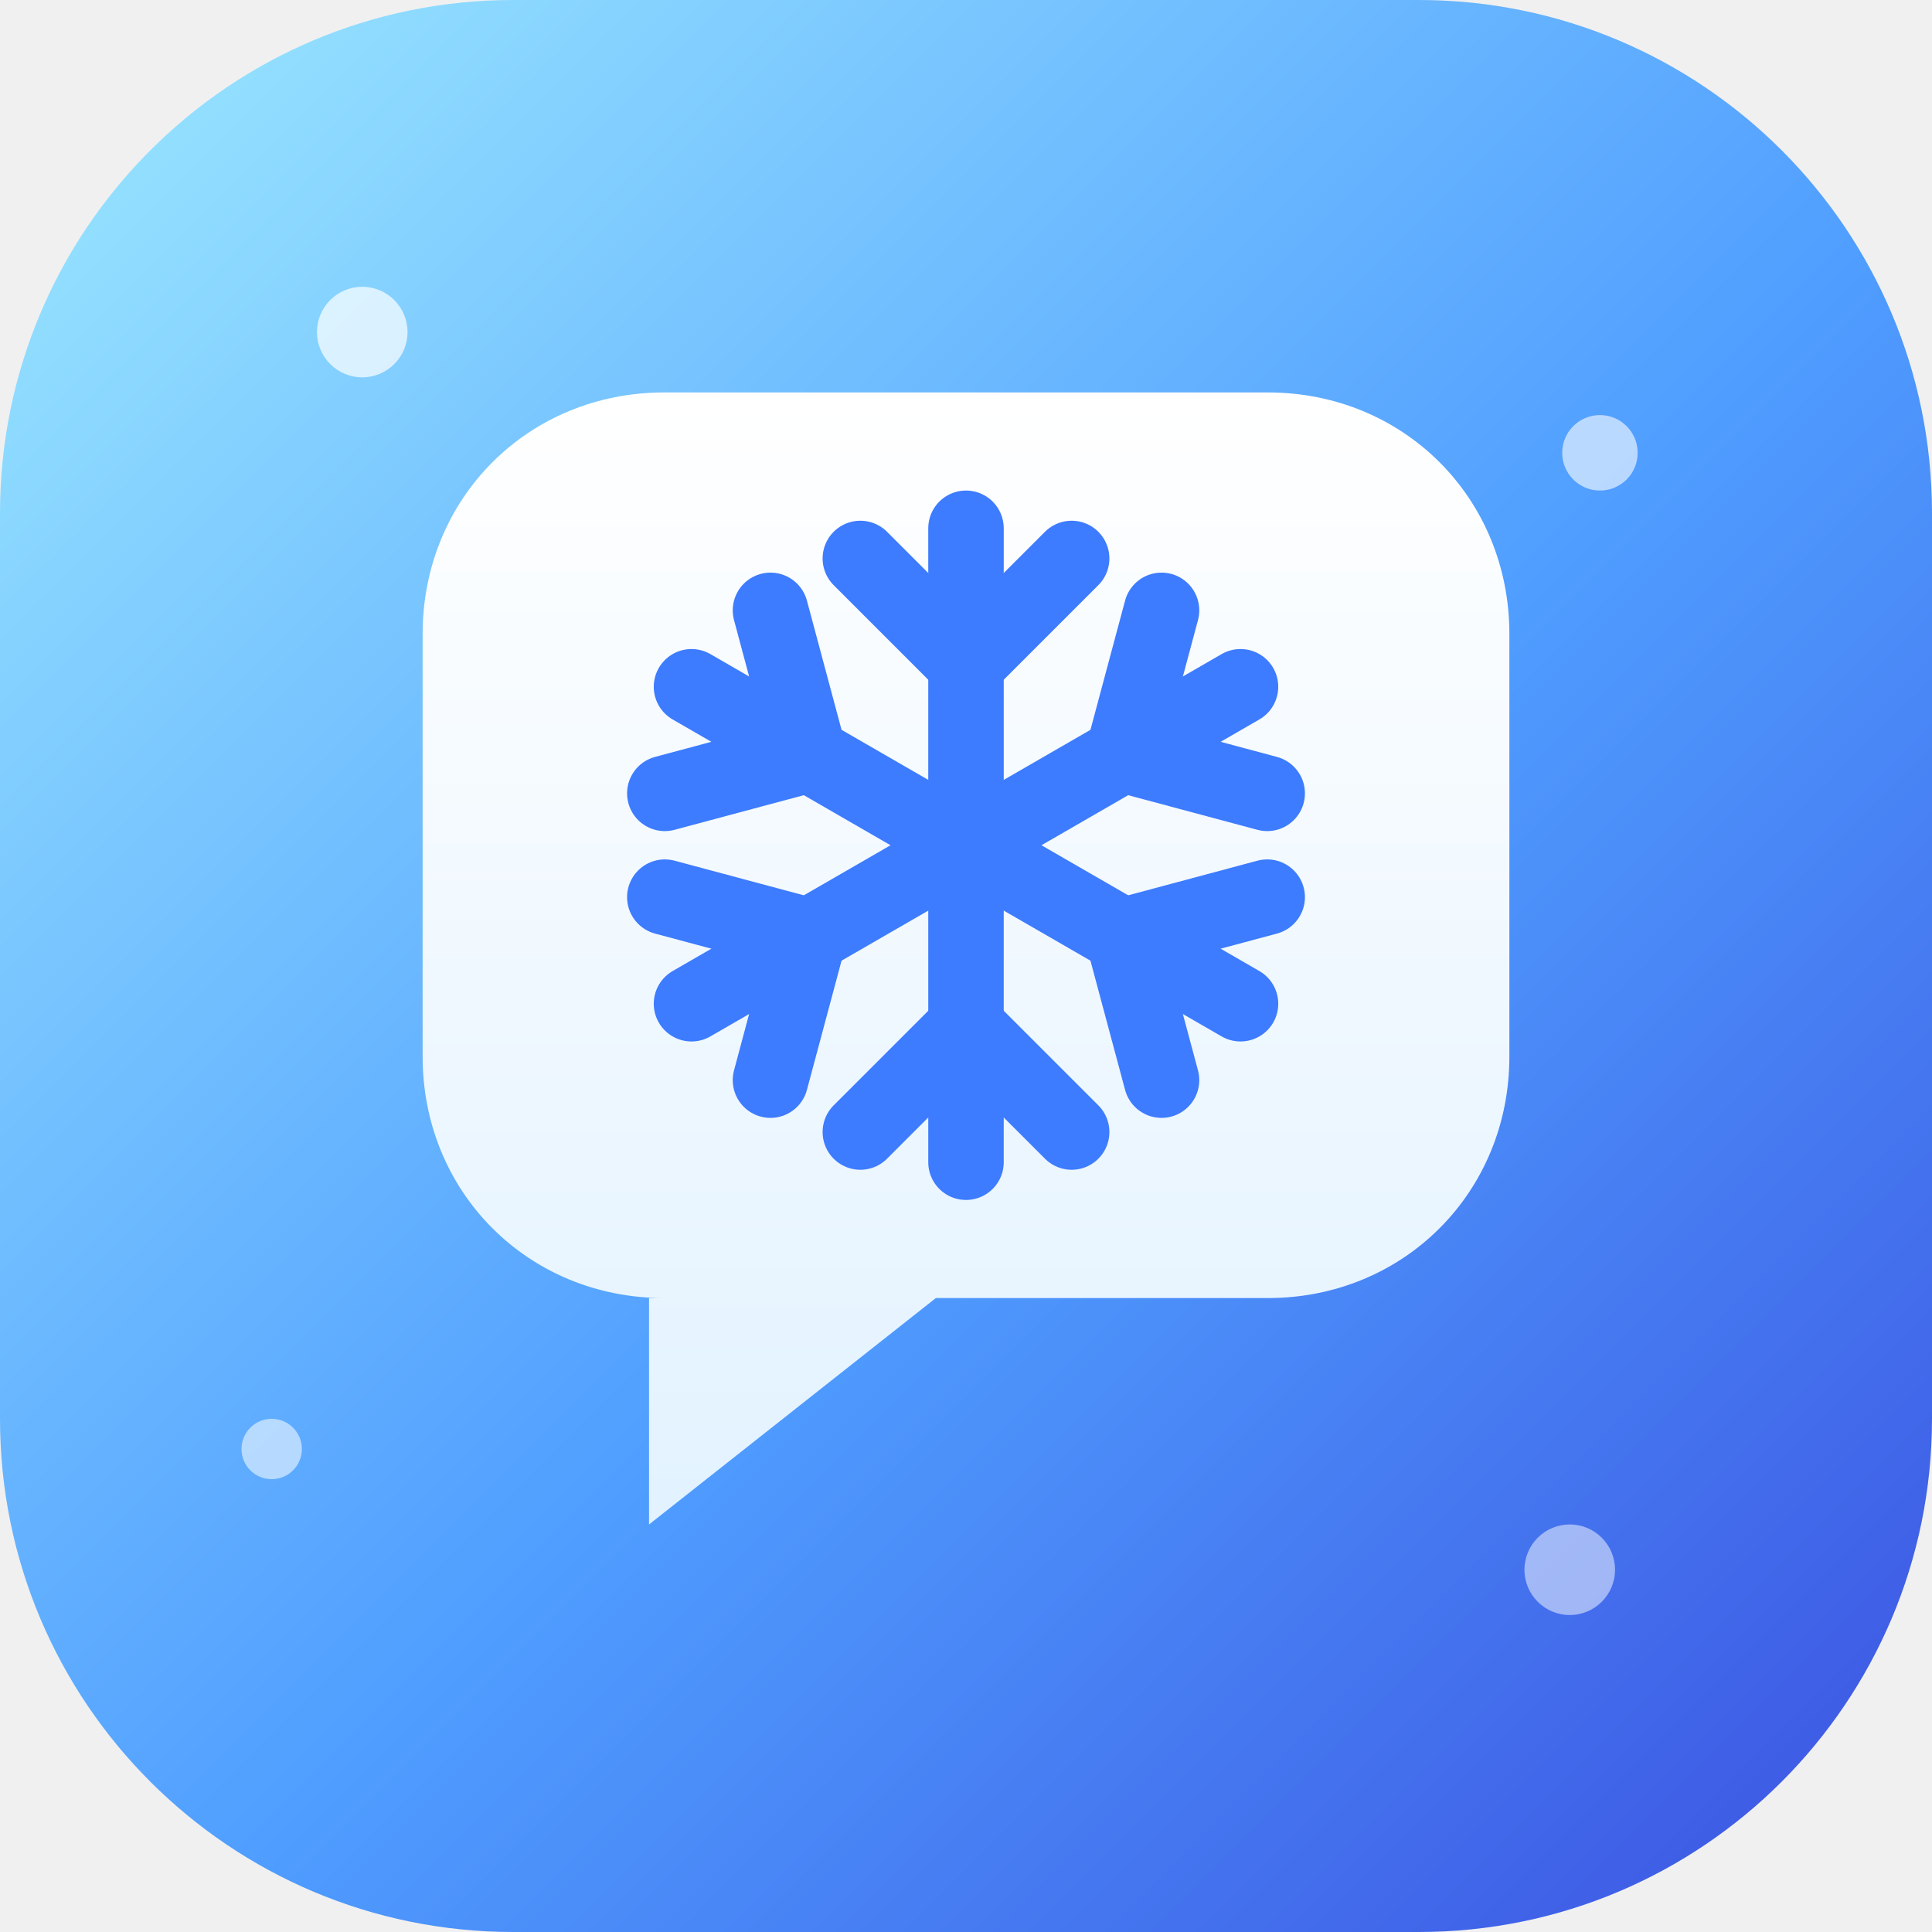
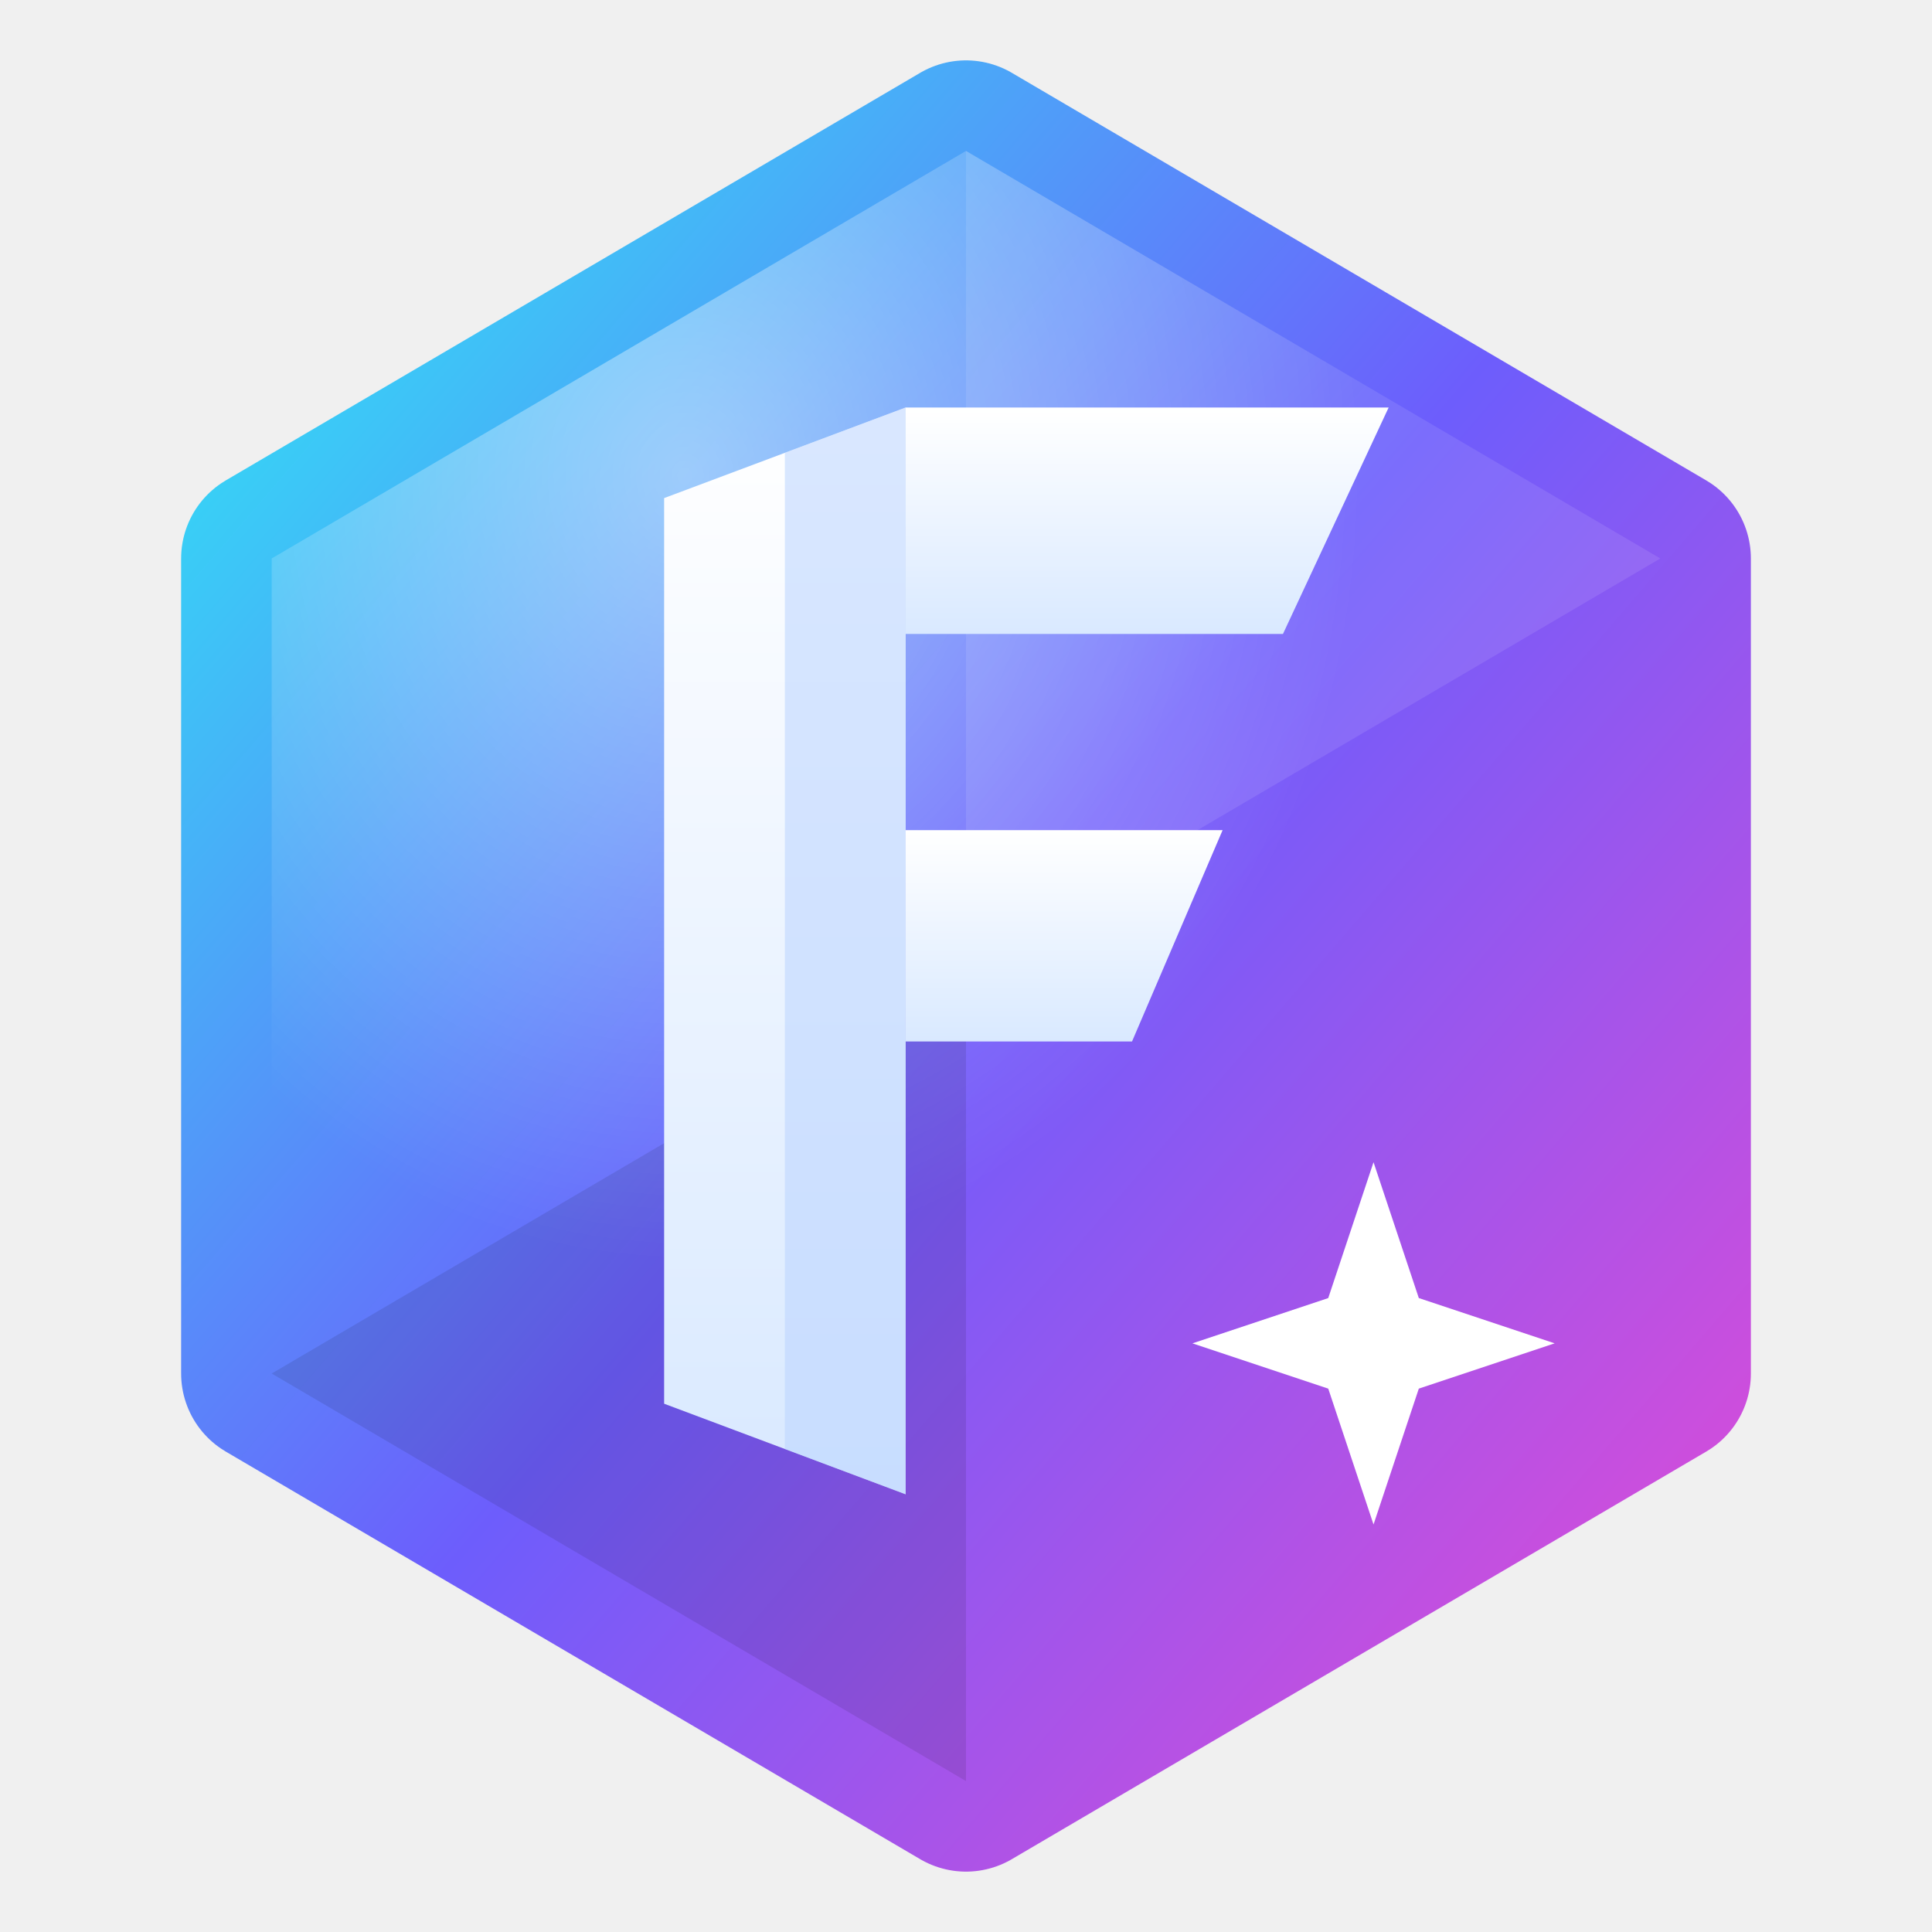
<svg xmlns="http://www.w3.org/2000/svg" viewBox="0 0 128 128">
  <defs>
-     <linearGradient id="bg" x1="0" y1="0" x2="1" y2="1">
-       <stop offset="0" stop-color="#9eeaff" />
-       <stop offset="0.55" stop-color="#4f9dff" />
-       <stop offset="1" stop-color="#3b4fe0" />
+     <linearGradient id="au" x1="0" y1="0" x2="1" y2="1">
+       <stop offset="0" stop-color="#2ee6f5" />
+       <stop offset="0.5" stop-color="#6d5dfc" />
+       <stop offset="1" stop-color="#e14bd6" />
    </linearGradient>
-     <linearGradient id="bub" x1="0" y1="0" x2="0" y2="1">
+     <linearGradient id="ice" x1="0" y1="0" x2="0" y2="1">
      <stop offset="0" stop-color="#ffffff" />
-       <stop offset="1" stop-color="#e2f2ff" />
+       <stop offset="1" stop-color="#d9e9ff" />
    </linearGradient>
+     <radialGradient id="shine" cx="0.3" cy="0.2" r="0.8">
+       <stop offset="0" stop-color="#ffffff" stop-opacity=".45" />
+       <stop offset="0.6" stop-color="#ffffff" stop-opacity="0" />
+     </radialGradient>
  </defs>
-   <rect width="128" height="128" rx="34" fill="url(#bg)" />
-   <circle cx="24" cy="22" r="3" fill="#fff" opacity=".7" />
-   <circle cx="106" cy="30" r="2.5" fill="#fff" opacity=".6" />
-   <circle cx="104" cy="104" r="3" fill="#fff" opacity=".5" />
-   <circle cx="18" cy="96" r="2" fill="#fff" opacity=".55" />
-   <path d="M28 42c0-9 7-16 16-16h40c9 0 16 7 16 16v28c0 9-7 16-16 16H62l-19 15v-15h1c-9 0-16-7-16-16z" fill="url(#bub)" />
-   <g stroke="#3d7bff" stroke-width="5" stroke-linecap="round" transform="translate(64 56)">
-     <g id="arm">
-       <line x1="0" y1="0" x2="0" y2="-21" />
-       <line x1="0" y1="-12" x2="-7" y2="-19" />
-       <line x1="0" y1="-12" x2="7" y2="-19" />
-     </g>
-     <use href="#arm" transform="rotate(60)" />
-     <use href="#arm" transform="rotate(120)" />
-     <use href="#arm" transform="rotate(180)" />
-     <use href="#arm" transform="rotate(240)" />
-     <use href="#arm" transform="rotate(300)" />
-   </g>
-   <circle cx="64" cy="56" r="4.5" fill="#3d7bff" />
+   <path d="M64 10 L110 37 L110 91 L64 118 L18 91 L18 37 Z" fill="url(#au)" stroke="url(#au)" stroke-width="12" stroke-linejoin="round" />
+   <path d="M64 10 L110 37 L110 91 L64 118 L18 91 L18 37 Z" fill="url(#shine)" stroke="none" />
+   <path d="M64 10 L64 64 L110 37 Z" fill="#ffffff" opacity=".10" />
+   <path d="M18 91 L64 64 L64 118 Z" fill="#000000" opacity=".10" />
+   <path d="M44 33 L60 27 L60 99 L44 93 Z" fill="url(#ice)" />
+   <path d="M52 30 L60 27 L60 99 L52 96 Z" fill="#b9d4ff" opacity=".55" />
+   <path d="M60 27 L92 27 L85 42 L60 42 Z" fill="url(#ice)" />
+   <path d="M60 55 L81 55 L75 69 L60 69 Z" fill="url(#ice)" />
+   <path d="M91 77 L94 86 L103 89 L94 92 L91 101 L88 92 L79 89 L88 86 Z" fill="#ffffff" />
</svg>
